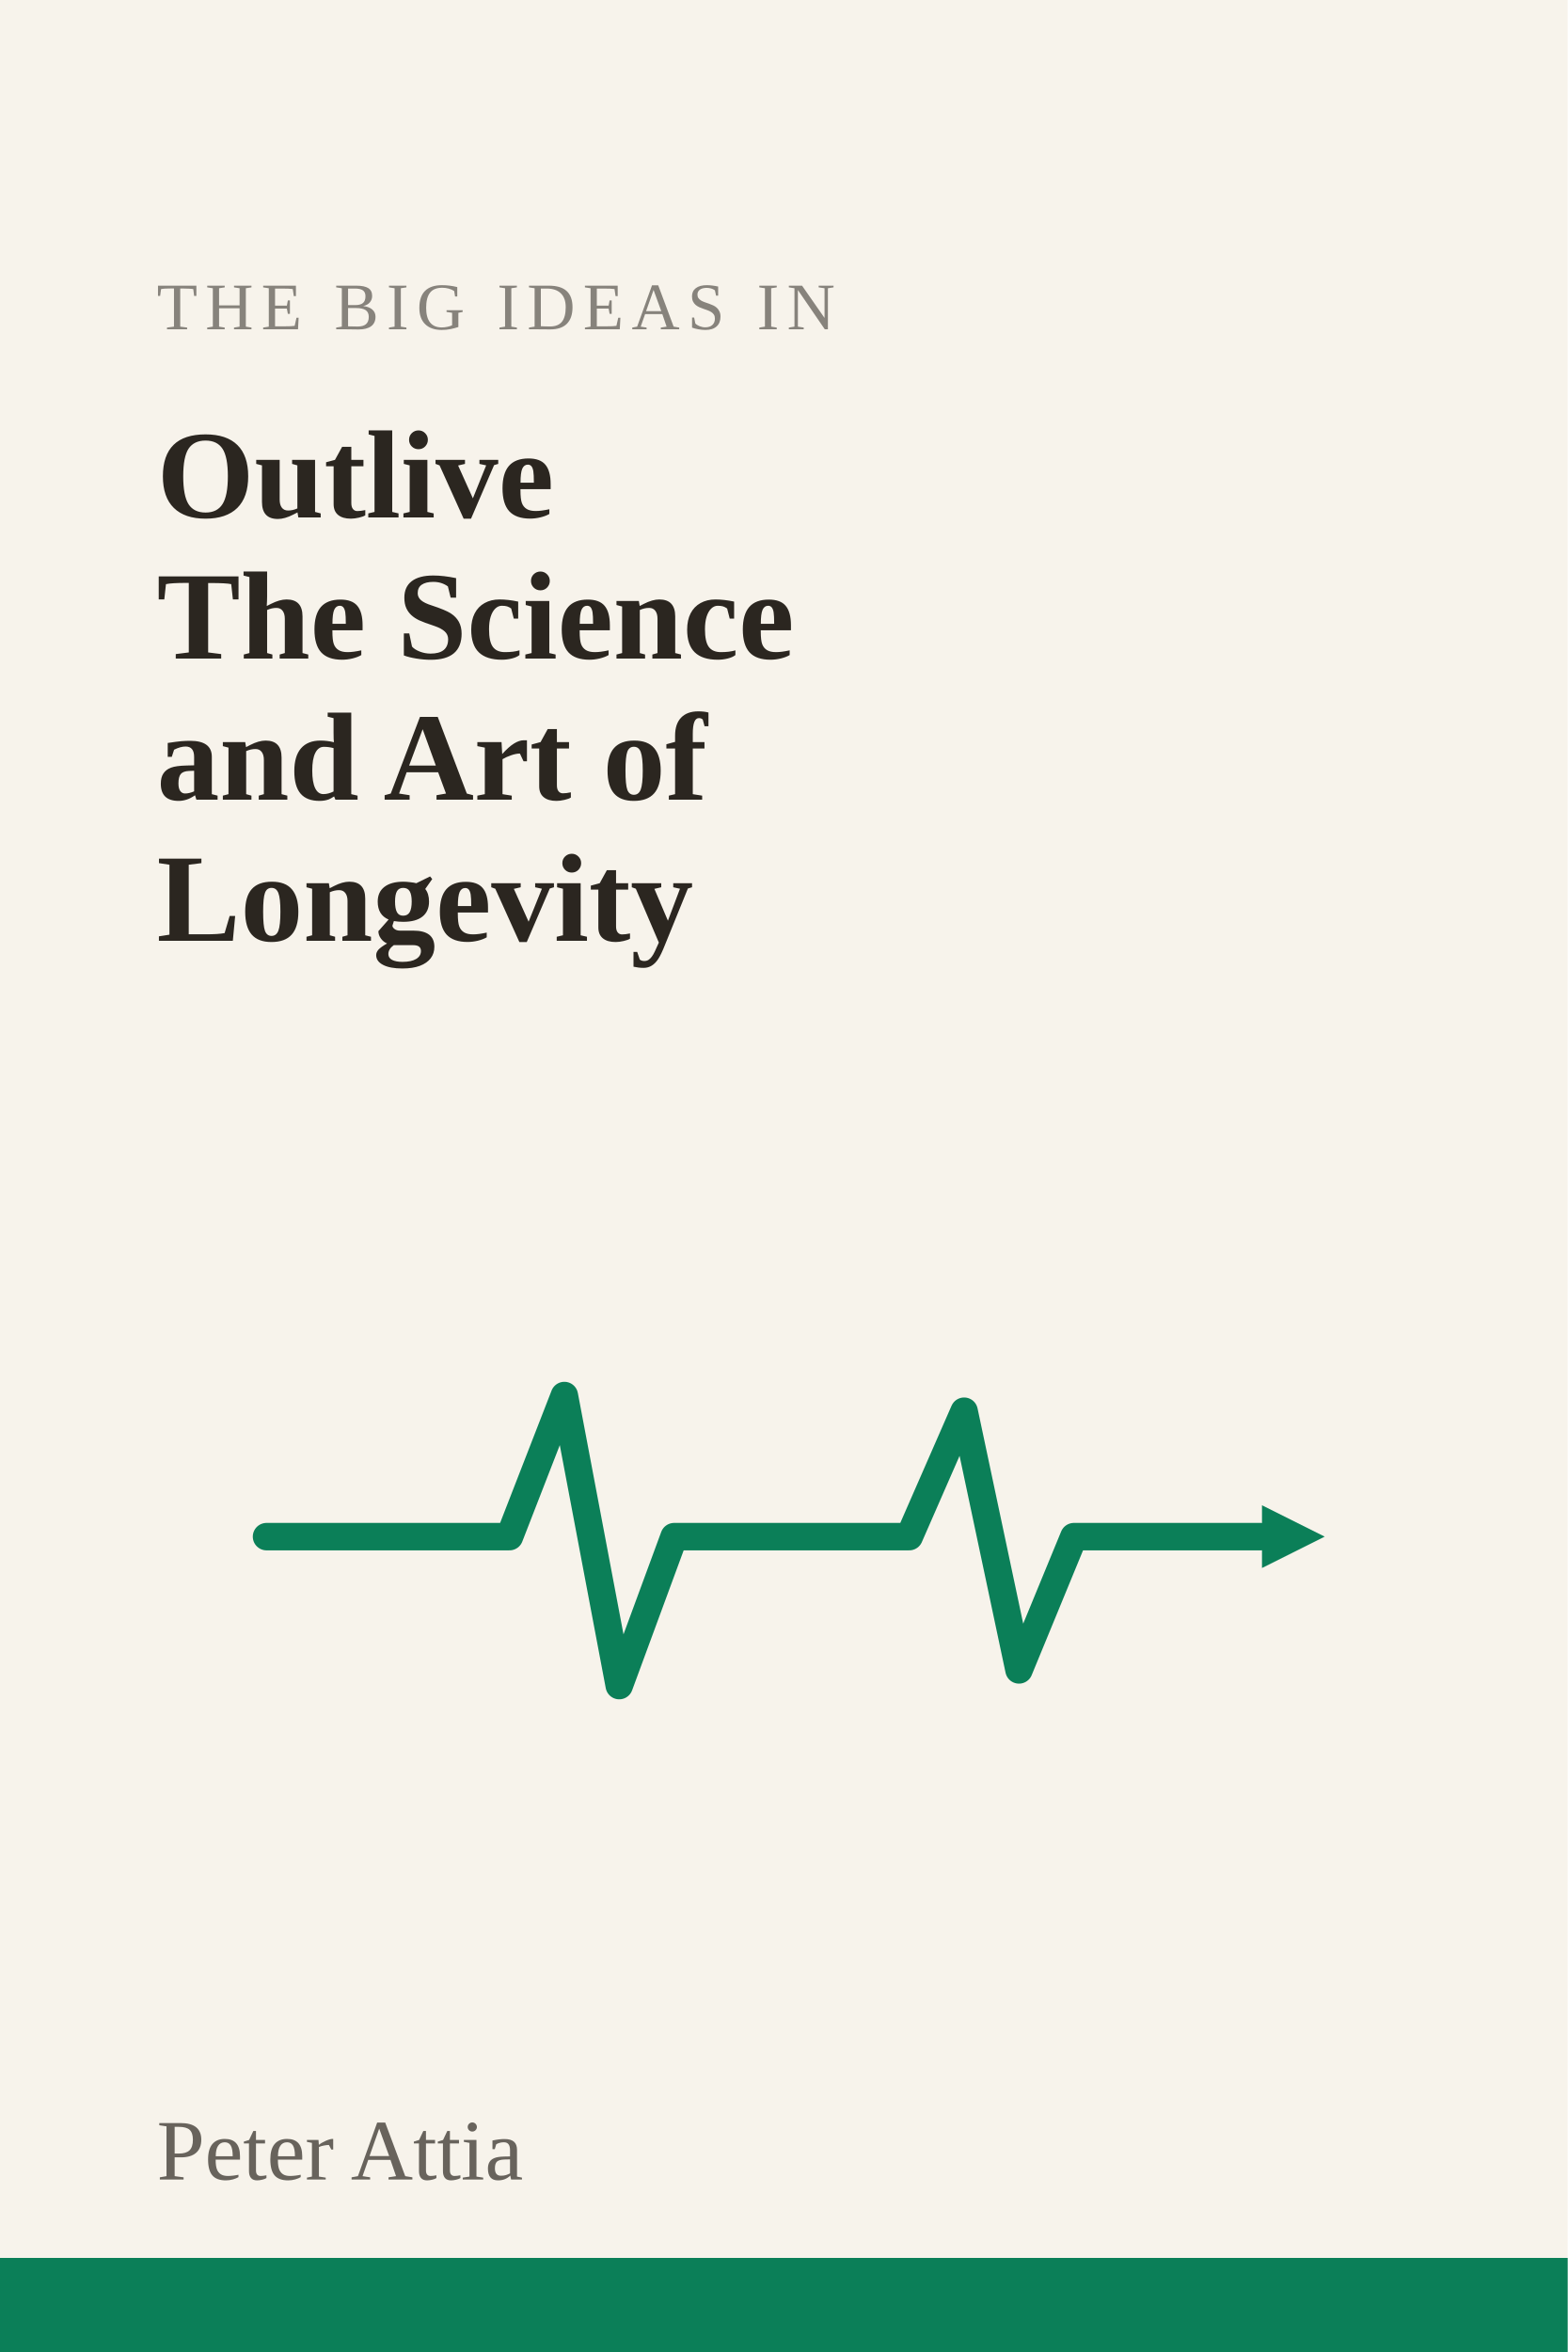
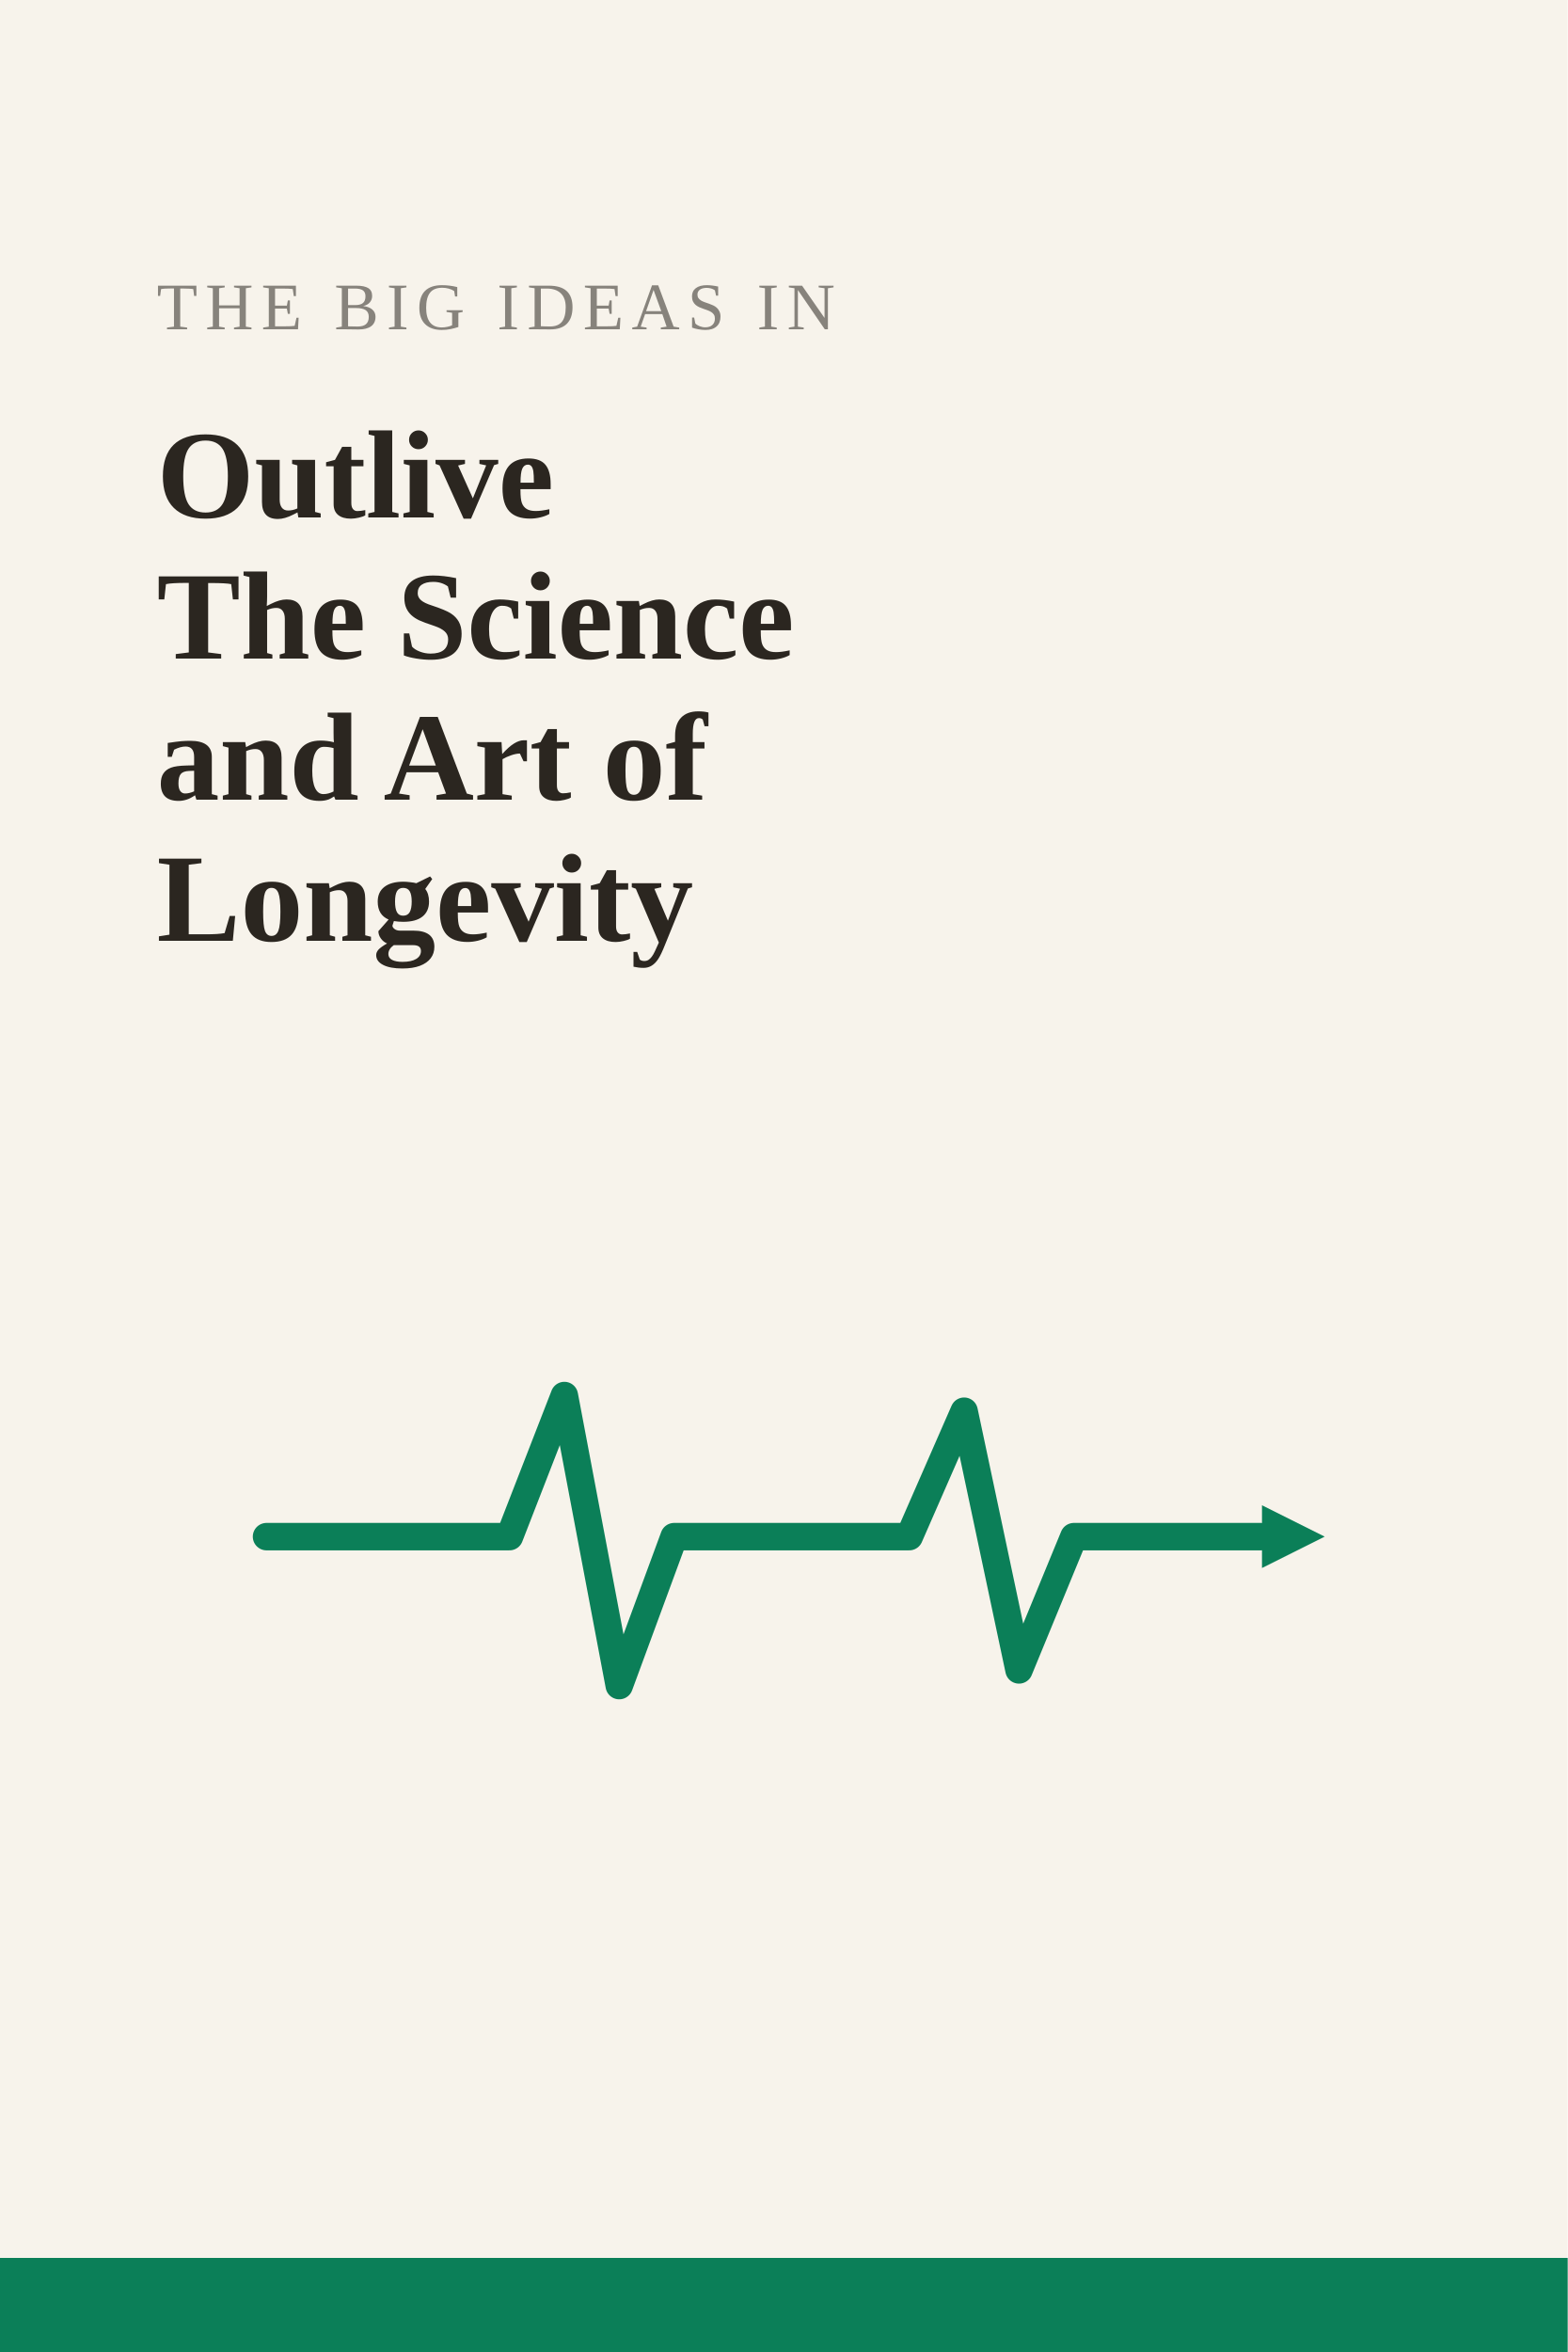
<svg xmlns="http://www.w3.org/2000/svg" viewBox="0 0 400 600" width="400" height="600">
  <rect width="400" height="600" fill="#F7F3EB" />
  <text x="40" y="84" font-family="Georgia, 'Times New Roman', serif" font-size="17" letter-spacing="2" fill="#2B2620" opacity="0.55">THE BIG IDEAS IN</text>
  <text x="40" y="132" font-family="Georgia, 'Times New Roman', serif" font-size="32" font-weight="600" fill="#2B2620">Outlive</text>
  <text x="40" y="168" font-family="Georgia, 'Times New Roman', serif" font-size="32" font-weight="600" fill="#2B2620">The Science</text>
  <text x="40" y="204" font-family="Georgia, 'Times New Roman', serif" font-size="32" font-weight="600" fill="#2B2620">and Art of</text>
  <text x="40" y="240" font-family="Georgia, 'Times New Roman', serif" font-size="32" font-weight="600" fill="#2B2620">Longevity</text>
  <polyline points="68,392 112,392 130,392 144,356 158,430 172,392 206,392 232,392 246,360 260,426 274,392 322,392" fill="none" stroke="#0B7F58" stroke-width="7" stroke-linecap="round" stroke-linejoin="round" />
  <polygon points="322,384 338,392 322,400" fill="#0B7F58" />
-   <text x="40" y="556" font-family="Georgia, 'Times New Roman', serif" font-size="22" fill="#2B2620" opacity="0.7">Peter Attia</text>
  <rect x="0" y="576" width="400" height="24" fill="#0B7F58" />
</svg>
